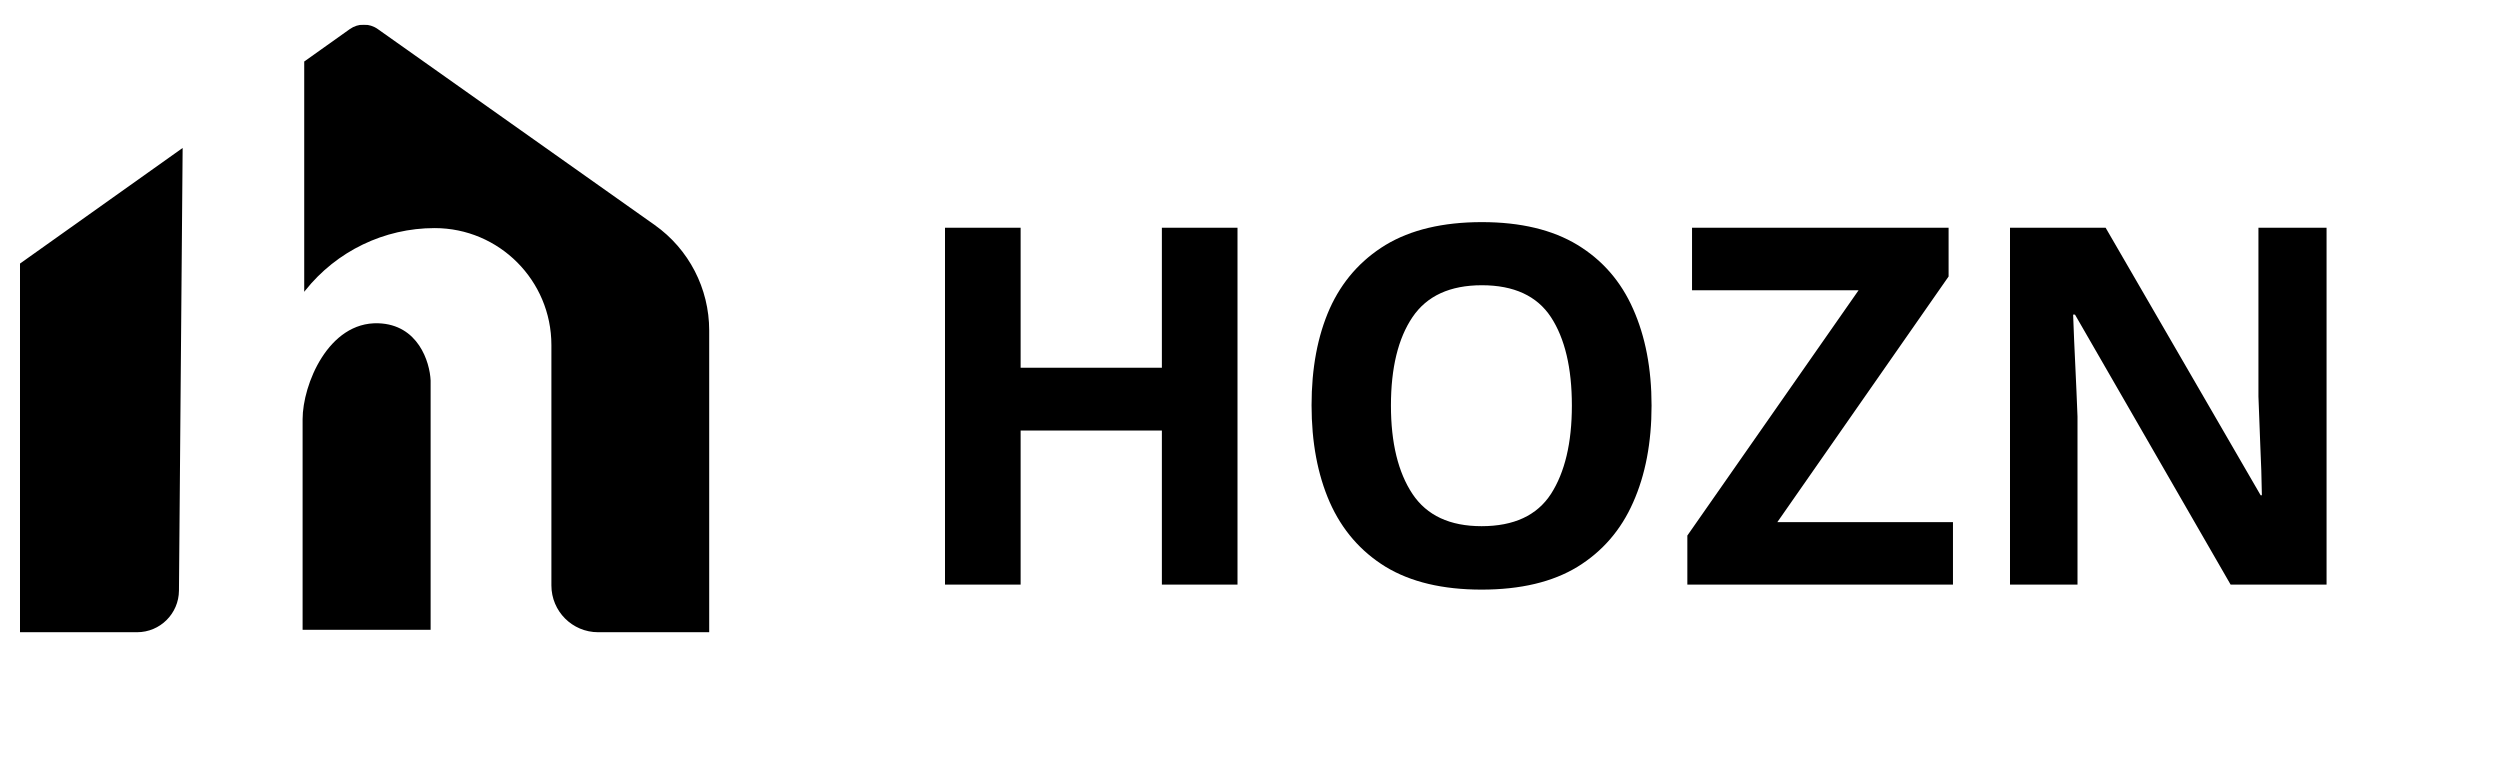
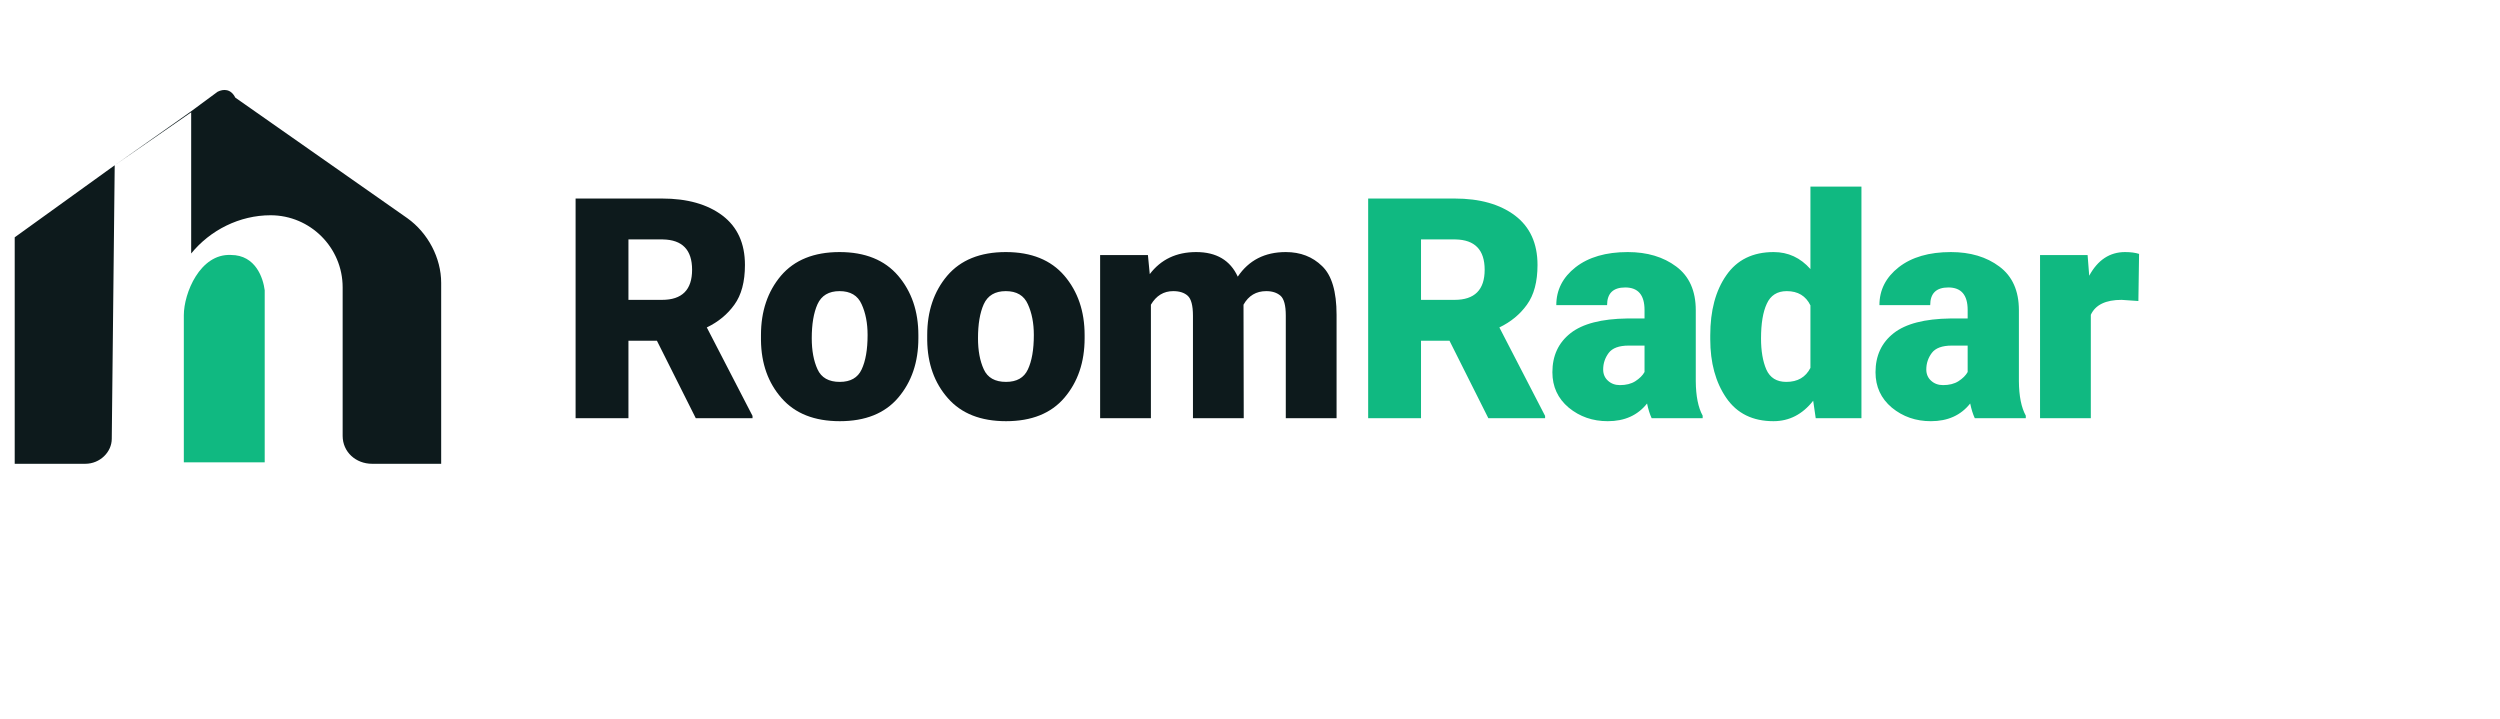
- <svg xmlns="http://www.w3.org/2000/svg" width="117" height="36" viewBox="0 0 125 36" fill="none">
-   <mask id="mask0_17_30" style="mask-type:alpha" maskUnits="userSpaceOnUse" x="0" y="0" width="125" height="36">
-     <rect width="125" height="36" fill="#D9D9D9" />
-   </mask>
-   <g mask="url(#mask0_17_30)">
-     <path d="M21.531 30.259H15.13V19.732C15.13 17.998 16.418 14.852 18.914 14.933C20.911 14.997 21.491 16.869 21.531 17.796V30.259Z" fill="black" />
-     <path d="M1 30.38V11.948L9.132 6.167L15.211 1.845L17.492 0.223C17.91 -0.074 18.47 -0.074 18.888 0.222L32.735 10.02C34.444 11.229 35.46 13.195 35.46 15.291V30.38H29.904C28.615 30.38 27.57 29.333 27.57 28.041V16.022C27.57 12.792 24.956 10.174 21.732 10.174C19.214 10.174 16.832 11.323 15.262 13.295L15.211 13.36V1.845L9.132 6.167L8.948 28.3C8.938 29.452 8.004 30.38 6.855 30.38H1Z" fill="black" />
-     <text x="45" y="28" font-size="25" font-family="Nunito, sans-serif" font-weight="800" fill="black">HOZN</text>
-   </g>
+ <svg xmlns="http://www.w3.org/2000/svg" width="160" height="46" viewBox="0 0 170 46" fill="none">
+   <path d="M18 30H12.5V20C12.5 18.5 13.6 15.8 15.7 15.9C17.4 15.9 17.9 17.5 18 18.3V30Z" fill="#10B981" />
+   <path d="M1 30.1V14.7L7.8 9.8L12.9 6.2L14.8 4.8C15.2 4.6 15.7 4.6 16 5.2L27.7 13.4C29.1 14.4 30 16.1 30 17.8V30.1H25.3C24.2 30.1 23.3 29.3 23.3 28.2V18.1C23.3 15.4 21.1 13.2 18.4 13.2C16.3 13.2 14.3 14.2 13 15.8V6.2L7.8 9.8L7.6 28.4C7.6 29.3 6.8 30.1 5.8 30.1H1Z" fill="#0D1A1C" />
+   <text x="38" y="27" font-size="21" font-family="system-ui, -apple-system, BlinkMacSystemFont, 'Segoe UI', Roboto, sans-serif" font-weight="800" fill="#0D1A1C" letter-spacing="-0.5">Room<tspan fill="#10B981">Radar</tspan>
+   </text>
</svg>
